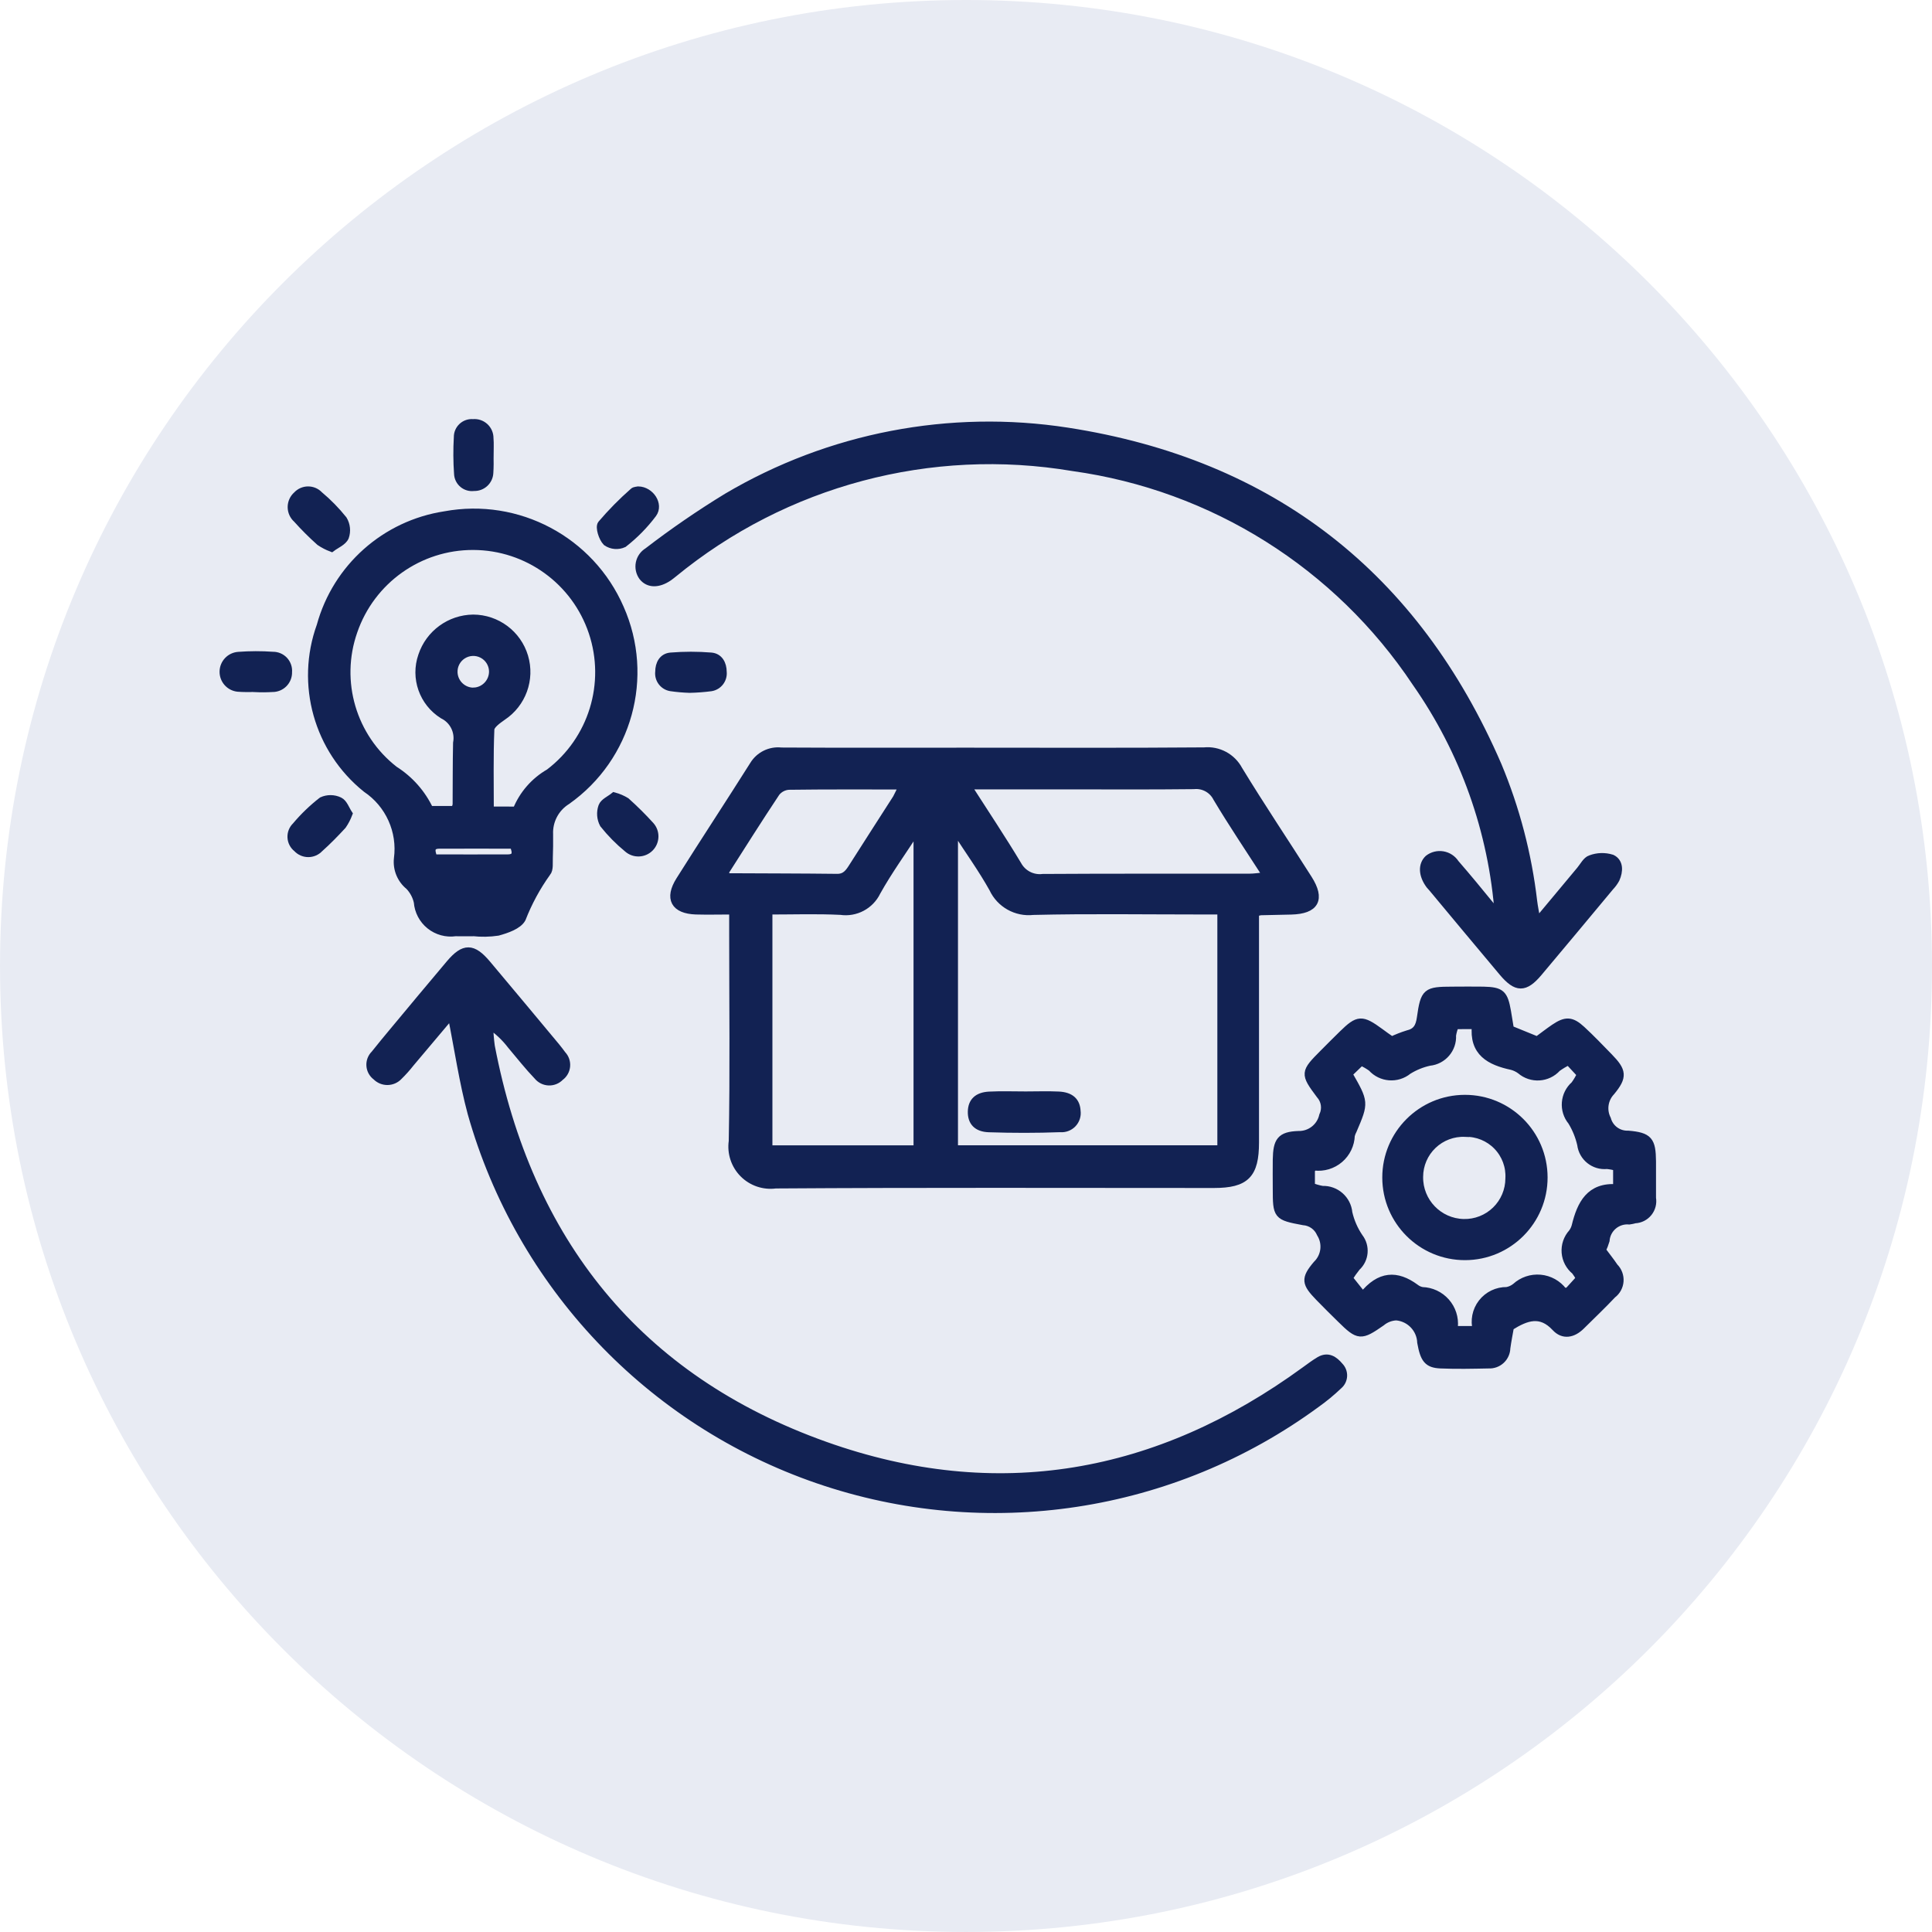
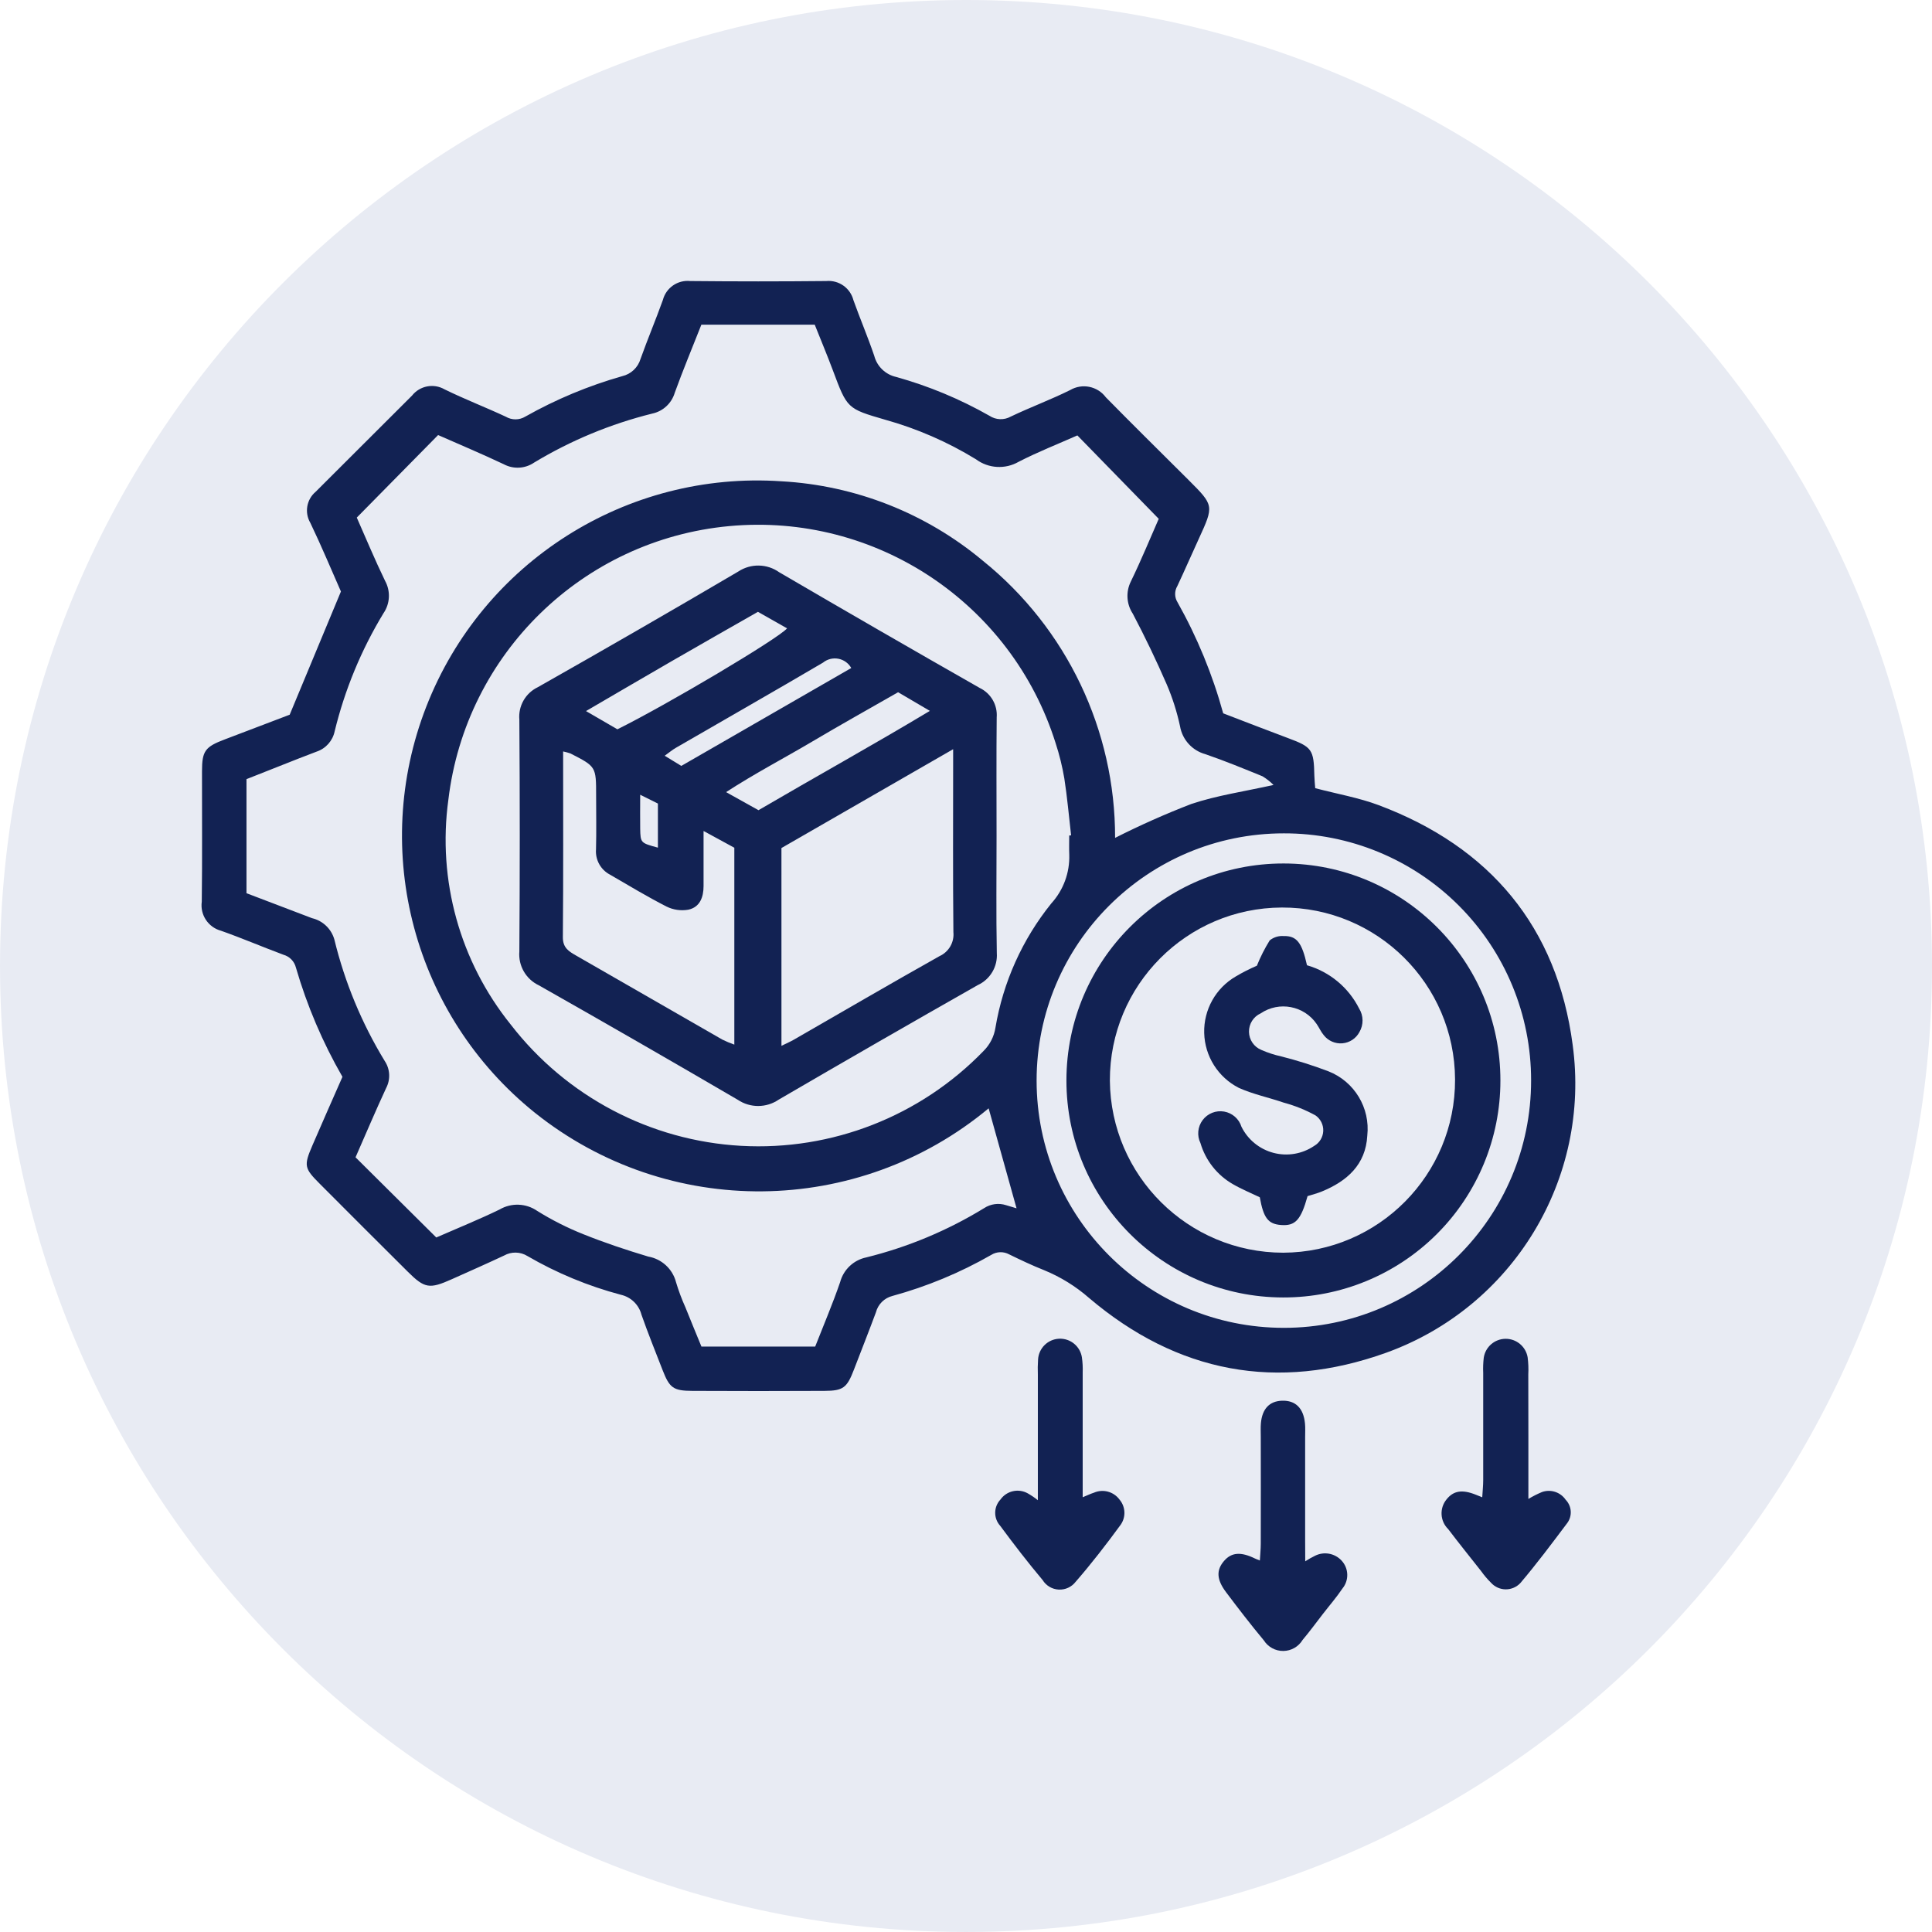
<svg xmlns="http://www.w3.org/2000/svg" width="123.885" height="123.885" viewBox="0 0 123.885 123.885">
-   <g id="Grupo_1178366" data-name="Grupo 1178366" transform="translate(-240.057 -5120.646)">
-     <g id="Grupo_1176949" data-name="Grupo 1176949" transform="translate(240.057 5120.646)">
-       <g id="Grupo_1176953" data-name="Grupo 1176953" transform="translate(0 0)">
-         <path id="Trazado_993120" data-name="Trazado 993120" d="M123.885,61.943A61.942,61.942,0,1,1,61.942,0a61.942,61.942,0,0,1,61.943,61.943" transform="translate(0 0)" fill="#e8ebf3" />
+   <g id="Grupo_1178371" data-name="Grupo 1178371" transform="translate(-251.057 -9040.486)">
+     <g id="Grupo_1178370" data-name="Grupo 1178370">
+       <g id="Grupo_1177095" data-name="Grupo 1177095" transform="translate(251.057 9040.486)">
+         <g id="Grupo_1176953" data-name="Grupo 1176953" transform="translate(0 0)">
+           <path id="Trazado_993120" data-name="Trazado 993120" d="M123.885,61.943A61.942,61.942,0,1,1,61.942,0a61.942,61.942,0,0,1,61.943,61.943" transform="translate(0 0)" fill="#e8ebf3" />
+         </g>
      </g>
-     </g>
-     <g id="Grupo_1177623" data-name="Grupo 1177623" transform="translate(-115.556 4785.324)">
-       <path id="Trazado_994332" data-name="Trazado 994332" d="M523.871,457.78v1.353q0,6.686,0,13.373c0,2.057-.6,2.669-2.638,2.67-9.369,0-18.739-.034-28.107.03a2.454,2.454,0,0,1-2.757-2.78c.084-4.415.028-8.832.028-13.249v-1.539c-.846,0-1.615.022-2.381,0-1.367-.047-1.77-.77-1.035-1.939,1.559-2.479,3.171-4.923,4.733-7.4a1.835,1.835,0,0,1,1.77-.867c3.962.023,7.925.01,11.887.01,5.077,0,10.154.023,15.23-.019a2.262,2.262,0,0,1,2.219,1.193c1.437,2.359,2.979,4.653,4.459,6.986.83,1.309.45,2-1.09,2.041-.659.018-1.318.028-1.977.044A2.876,2.876,0,0,0,523.871,457.78Zm-19.119-5.173-.184.061v20.269H521.7v-15.3H520.27c-3.544,0-7.09-.055-10.631.03a2.524,2.524,0,0,1-2.574-1.444C506.37,454.977,505.529,453.81,504.752,452.607Zm-12.083,5.033v15.3h9.549v-20.57c-.978,1.507-1.873,2.743-2.609,4.066a2.21,2.21,0,0,1-2.315,1.227C495.78,457.588,494.262,457.64,492.669,457.64Zm12.737-8.023c1.177,1.838,2.251,3.441,3.241,5.094a1.611,1.611,0,0,0,1.617.828c4.415-.028,8.831-.012,13.246-.018.31,0,.62-.052,1.113-.1-1.137-1.763-2.215-3.359-3.2-5.009a1.489,1.489,0,0,0-1.488-.811c-2.806.033-5.612.014-8.418.014Zm-15.618,5.676c.226.127.293.2.362.2,2.3.014,4.608.011,6.912.039.557.007.777-.339,1.027-.734.922-1.461,1.867-2.906,2.794-4.363a7.59,7.59,0,0,0,.379-.812c-2.534,0-4.918-.014-7.3.019a1.131,1.131,0,0,0-.806.424C492.02,451.771,490.929,453.509,489.789,455.293Z" transform="translate(-87.777 -63.927)" fill="#122253" stroke="#122253" stroke-width="0.5" />
-       <path id="Trazado_994333" data-name="Trazado 994333" d="M403.28,412.5c-.372,0-.743.007-1.115,0a2.124,2.124,0,0,1-2.419-1.945,2.147,2.147,0,0,0-.549-1.023,1.992,1.992,0,0,1-.727-1.758,4.664,4.664,0,0,0-2.024-4.492,9.33,9.33,0,0,1-2.929-10.438,9.8,9.8,0,0,1,7.974-7.094,10.222,10.222,0,0,1,11.229,5.968,10.1,10.1,0,0,1-3.407,12.344,2.41,2.41,0,0,0-1.134,2.161c.006.5,0,.991-.018,1.486-.015.328.047.763-.134.961a13.421,13.421,0,0,0-1.6,2.951c-.238.439-.979.688-1.542.844a6.183,6.183,0,0,1-1.6.029Zm2.8-7.814a4.878,4.878,0,0,1,2.1-2.42,8.092,8.092,0,1,0-12.549-9.071,7.944,7.944,0,0,0,2.619,8.892,6.1,6.1,0,0,1,2.26,2.561h1.615a1.465,1.465,0,0,0,.11-.329c.011-1.321,0-2.641.029-3.961a1.655,1.655,0,0,0-.9-1.8,3.221,3.221,0,0,1-1.336-3.792,3.492,3.492,0,0,1,3.275-2.392,3.43,3.43,0,0,1,1.879,6.293c-.307.217-.757.531-.77.817-.072,1.713-.036,3.431-.036,5.2Zm-.2,2.2c-1.548,0-3.145-.007-4.741,0-.531,0-.609.307-.366.866,1.547,0,3.145.008,4.743,0C406.043,407.751,406.136,407.454,405.885,406.889Zm-2.522-9.829a1.284,1.284,0,0,0,1.211-1.317,1.26,1.26,0,1,0-2.518.1A1.277,1.277,0,0,0,403.364,397.06Z" transform="translate(-17.349 -17.394)" fill="#122253" stroke="#122253" stroke-width="0.5" />
-       <path id="Trazado_994334" data-name="Trazado 994334" d="M535.14,394.923c1.048-1.257,1.915-2.3,2.785-3.339.212-.253.395-.63.663-.712a2.083,2.083,0,0,1,1.361-.038c.5.238.471.822.252,1.314a2.275,2.275,0,0,1-.364.5c-1.533,1.838-3.059,3.681-4.6,5.507-.873,1.031-1.4,1.023-2.282-.021-1.516-1.8-3.015-3.609-4.522-5.415-.053-.063-.115-.119-.164-.185-.47-.634-.5-1.286-.086-1.677a1.189,1.189,0,0,1,1.726.293c.783.9,1.544,1.828,2.3,2.755.155.19.244.433.479.551a29.717,29.717,0,0,0-5.3-14.9A31.641,31.641,0,0,0,505.4,365.747a32.011,32.011,0,0,0-25.641,6.827c-.1.077-.192.157-.294.226-.666.451-1.289.44-1.661-.026a1.121,1.121,0,0,1,.325-1.621,57.19,57.19,0,0,1,5.089-3.495,32.986,32.986,0,0,1,21.823-4.2c13.077,2.024,22.319,9.224,27.592,21.411a32.327,32.327,0,0,1,2.276,8.7C534.954,393.94,535.031,394.3,535.14,394.923Z" transform="translate(-80.979 -0.466)" fill="#122253" stroke="#122253" stroke-width="0.5" />
-       <path id="Trazado_994335" data-name="Trazado 994335" d="M413.152,503.273c-.939,1.115-1.784,2.121-2.633,3.124a8.426,8.426,0,0,1-.741.828,1,1,0,0,1-1.448.022.938.938,0,0,1-.1-1.426c.41-.517.831-1.025,1.254-1.532,1.188-1.425,2.372-2.854,3.571-4.27.909-1.073,1.462-1.067,2.383.026,1.488,1.766,2.962,3.543,4.441,5.316.132.158.253.326.377.49a.952.952,0,0,1-.131,1.427.965.965,0,0,1-1.441-.055c-.6-.625-1.133-1.308-1.692-1.968a5.922,5.922,0,0,0-1.413-1.328,11.86,11.86,0,0,0,.105,1.373c2.395,12.512,9.4,21.33,21.436,25.615,11,3.915,21.345,2.067,30.778-4.819.3-.218.6-.443.914-.631.543-.321.948-.037,1.286.366a.837.837,0,0,1-.057,1.226,12.861,12.861,0,0,1-1.427,1.178,34.86,34.86,0,0,1-54.173-18.629C413.9,507.6,413.6,505.515,413.152,503.273Z" transform="translate(-28.593 -102.9)" fill="#122253" stroke="#122253" stroke-width="0.5" />
-       <path id="Trazado_994336" data-name="Trazado 994336" d="M649.993,512.559a7.712,7.712,0,0,1,1.02-.4c.575-.133.762-.477.842-1.044.238-1.684.349-1.753,2.041-1.757.66,0,1.32-.013,1.979,0,1.132.028,1.318.2,1.519,1.347.064.363.12.728.188,1.142l1.744.711c.366-.267.719-.546,1.093-.8.742-.5,1.1-.485,1.756.119.605.559,1.175,1.156,1.751,1.747.87.893.933,1.253.139,2.215a1.548,1.548,0,0,0-.261,1.769,1.341,1.341,0,0,0,1.347.984c1.33.113,1.526.381,1.54,1.722.008.783-.008,1.567,0,2.351a1.17,1.17,0,0,1-1.1,1.368,2.756,2.756,0,0,1-.362.076,1.391,1.391,0,0,0-1.516,1.282,4.2,4.2,0,0,1-.239.619c.263.355.545.705.795,1.077a1.166,1.166,0,0,1-.124,1.761c-.649.69-1.339,1.342-2.012,2.01-.517.512-1.138.644-1.639.1-.947-1.018-1.866-.7-2.91-.042-.069.4-.167.879-.233,1.362a1.087,1.087,0,0,1-1.144,1.062c-1.03.021-2.063.044-3.092,0-.818-.039-1.043-.348-1.236-1.414a1.742,1.742,0,0,0-1.585-1.667,1.591,1.591,0,0,0-.962.369c-1.319.919-1.454.92-2.6-.211-.469-.464-.942-.923-1.4-1.4-.856-.886-.93-1.165-.142-2.094a1.589,1.589,0,0,0,.243-1.984,1.3,1.3,0,0,0-1.106-.785c-1.7-.315-1.708-.36-1.711-2.1,0-.619-.009-1.237,0-1.856.022-1.191.245-1.544,1.4-1.584a1.58,1.58,0,0,0,1.575-1.232,1.221,1.221,0,0,0-.2-1.346c-1.021-1.366-1-1.423.228-2.656.407-.409.814-.819,1.227-1.222,1.006-.982,1.223-.991,2.407-.126C649.485,512.212,649.725,512.372,649.993,512.559Zm4.063-.974a2.759,2.759,0,0,0-.187.646,1.615,1.615,0,0,1-1.453,1.7,4.305,4.305,0,0,0-1.366.554,1.7,1.7,0,0,1-2.346-.182,3.865,3.865,0,0,0-.674-.387l-.812.783c1.052,1.832,1.052,1.832.294,3.606a1.556,1.556,0,0,0-.135.344,2.084,2.084,0,0,1-2.338,2c-.059,0-.12.1-.22.187v1.09a3.79,3.79,0,0,0,.724.209,1.622,1.622,0,0,1,1.677,1.475,4.635,4.635,0,0,0,.689,1.576,1.413,1.413,0,0,1-.162,1.9,7.306,7.306,0,0,0-.507.715l.9,1.131c1.091-1.366,2.187-1.372,3.359-.517a.988.988,0,0,0,.445.206,2.108,2.108,0,0,1,2.042,2.308c0,.065.093.126.143.191h1.313a1.976,1.976,0,0,1,1.938-2.5,1.263,1.263,0,0,0,.559-.255,2.068,2.068,0,0,1,3.049.276c.041.041.152.013.315.021l.761-.837a2.923,2.923,0,0,0-.305-.491,1.68,1.68,0,0,1-.193-2.433,1.266,1.266,0,0,0,.215-.442c.342-1.406.917-2.565,2.659-2.432v-1.351a3.418,3.418,0,0,0-.645-.125,1.515,1.515,0,0,1-1.659-1.324,4.969,4.969,0,0,0-.6-1.478,1.681,1.681,0,0,1,.186-2.339,3.915,3.915,0,0,0,.4-.681l-.786-.846a4.886,4.886,0,0,0-.735.437,1.683,1.683,0,0,1-2.35.146,1.637,1.637,0,0,0-.554-.266c-1.4-.3-2.507-.869-2.308-2.622Z" transform="translate(-205.14 -110.52)" fill="#122253" stroke="#122253" stroke-width="0.5" />
-       <path id="Trazado_994337" data-name="Trazado 994337" d="M371.97,424.643a8.757,8.757,0,0,1-1.1-.009,1.033,1.033,0,0,1,.032-2.058,15.307,15.307,0,0,1,2.209-.005.97.97,0,0,1,.979,1.052,1,1,0,0,1-1.012,1.029,10.265,10.265,0,0,1-1.1.007Z" transform="translate(0 -45.206)" fill="#122253" stroke="#122253" stroke-width="0.5" />
-       <path id="Trazado_994338" data-name="Trazado 994338" d="M391.183,460.746a3.559,3.559,0,0,1-.387.739c-.473.511-.959,1.013-1.479,1.475a.981.981,0,0,1-1.438-.007.943.943,0,0,1-.073-1.425,11.11,11.11,0,0,1,1.676-1.615,1.316,1.316,0,0,1,1.113.011C390.865,460.05,391,460.47,391.183,460.746Z" transform="translate(-13.22 -73.238)" fill="#122253" stroke="#122253" stroke-width="0.5" />
-       <path id="Trazado_994339" data-name="Trazado 994339" d="M484.689,424.811a10.781,10.781,0,0,1-1.212-.106.9.9,0,0,1-.749-.991c0-.515.236-.945.747-.987a15.975,15.975,0,0,1,2.585,0c.515.041.751.486.752.988a.906.906,0,0,1-.754.992A12.652,12.652,0,0,1,484.689,424.811Z" transform="translate(-84.851 -45.312)" fill="#122253" stroke="#122253" stroke-width="0.5" />
-       <path id="Trazado_994340" data-name="Trazado 994340" d="M390.135,383.566a3.641,3.641,0,0,1-.75-.389,18.768,18.768,0,0,1-1.471-1.469,1.012,1.012,0,0,1,0-1.519.977.977,0,0,1,1.431-.008,11.137,11.137,0,0,1,1.538,1.57,1.317,1.317,0,0,1,.117,1.112C390.869,383.17,390.427,383.344,390.135,383.566Z" transform="translate(-13.262 -13.111)" fill="#122253" stroke="#122253" stroke-width="0.5" />
-       <path id="Trazado_994341" data-name="Trazado 994341" d="M470.025,379.872c.765.016,1.359.906.93,1.5a10.131,10.131,0,0,1-1.881,1.916,1.113,1.113,0,0,1-1.088-.094c-.258-.259-.479-.955-.323-1.155a20.42,20.42,0,0,1,2.047-2.077C469.786,379.886,469.941,379.893,470.025,379.872Z" transform="translate(-73.478 -13.11)" fill="#122253" stroke="#122253" stroke-width="0.5" />
-       <path id="Trazado_994342" data-name="Trazado 994342" d="M468.531,459.088a2.923,2.923,0,0,1,.764.329,21.168,21.168,0,0,1,1.562,1.55,1.038,1.038,0,0,1-1.46,1.471,10.436,10.436,0,0,1-1.543-1.564,1.4,1.4,0,0,1-.085-1.129C467.868,459.466,468.274,459.3,468.531,459.088Z" transform="translate(-73.538 -72.707)" fill="#122253" stroke="#122253" stroke-width="0.5" />
-       <path id="Trazado_994343" data-name="Trazado 994343" d="M432.533,364.529a9.8,9.8,0,0,1-.008,1.113.959.959,0,0,1-.994.913.9.9,0,0,1-1.025-.854,18.176,18.176,0,0,1-.014-2.345.9.9,0,0,1,.979-.909.969.969,0,0,1,1.064.97c.033.369.006.742.006,1.113Z" transform="translate(-45.528)" fill="#122253" stroke="#122253" stroke-width="0.5" />
-       <path id="Trazado_994344" data-name="Trazado 994344" d="M567.13,536.485c.7,0,1.4-.027,2.1.006.766.036,1.132.378,1.164,1a.977.977,0,0,1-1.059,1.106c-1.522.057-3.05.056-4.573.005-.773-.026-1.11-.431-1.1-1.065s.363-1,1.118-1.042C565.562,536.455,566.347,536.486,567.13,536.485Z" transform="translate(-145.74 -130.927)" fill="#122253" stroke="#122253" stroke-width="0.5" />
-       <path id="Trazado_994345" data-name="Trazado 994345" d="M675.891,537.394a5.05,5.05,0,1,1,.017,10.1,5.05,5.05,0,1,1-.017-10.1Zm.026,2.194a2.822,2.822,0,0,0-2.948,2.813,2.912,2.912,0,0,0,2.846,2.955,2.858,2.858,0,0,0,2.928-2.849A2.762,2.762,0,0,0,675.917,539.587Z" transform="translate(-226.351 -131.618)" fill="#122253" stroke="#122253" stroke-width="0.5" />
+       <g id="Grupo_1177656" data-name="Grupo 1177656" transform="translate(-191.859 8678.497)">
+         <path id="Trazado_994376" data-name="Trazado 994376" d="M521.351,407.73c1.413.541,2.782,1.076,4.159,1.589,1.537.572,1.651.725,1.686,2.41.006.279.038.557.055.8,1.4.369,2.783.607,4.07,1.089,7.143,2.68,11.446,7.818,12.439,15.375a18.35,18.35,0,0,1-11.97,19.741c-6.974,2.5-13.375,1.291-19.035-3.511a10.312,10.312,0,0,0-2.894-1.789c-.759-.3-1.5-.653-2.235-1.011a1.139,1.139,0,0,0-1.158.039,27.175,27.175,0,0,1-6.328,2.627,1.463,1.463,0,0,0-1.059,1.055c-.456,1.227-.937,2.444-1.407,3.666-.448,1.165-.684,1.36-1.884,1.366q-4.239.021-8.479,0c-1.222-.005-1.462-.188-1.907-1.331-.459-1.181-.935-2.358-1.355-3.553a1.765,1.765,0,0,0-1.32-1.279,24.326,24.326,0,0,1-5.99-2.482,1.475,1.475,0,0,0-1.5-.033c-1.11.522-2.233,1.016-3.353,1.518-1.429.641-1.74.594-2.817-.477q-2.832-2.815-5.65-5.644c-1-1-1.029-1.162-.467-2.468.629-1.462,1.277-2.916,1.923-4.388a31.915,31.915,0,0,1-2.984-7.006,1.139,1.139,0,0,0-.8-.823c-1.342-.5-2.658-1.064-4.006-1.54a1.689,1.689,0,0,1-1.231-1.861c.038-2.786.009-5.573.015-8.359,0-1.317.2-1.574,1.478-2.055,1.415-.534,2.828-1.075,4.145-1.577l3.285-7.9c-.594-1.345-1.237-2.891-1.961-4.4a1.57,1.57,0,0,1,.346-2q3.087-3.08,6.173-6.161a1.626,1.626,0,0,1,2.09-.4c1.284.63,2.624,1.146,3.921,1.751a1.222,1.222,0,0,0,1.258-.007,28.51,28.51,0,0,1,6.213-2.592,1.6,1.6,0,0,0,1.17-1.1c.454-1.271.979-2.516,1.435-3.786a1.638,1.638,0,0,1,1.753-1.213q4.362.044,8.725,0a1.643,1.643,0,0,1,1.742,1.233c.427,1.193.926,2.362,1.333,3.562a1.871,1.871,0,0,0,1.4,1.354,26.484,26.484,0,0,1,5.989,2.492,1.315,1.315,0,0,0,1.366.05c1.255-.6,2.565-1.082,3.807-1.7a1.752,1.752,0,0,1,2.289.465c1.692,1.724,3.415,3.418,5.125,5.124l.174.173c1.643,1.643,1.64,1.642.653,3.793-.46,1-.9,2.017-1.37,3.016a.994.994,0,0,0,.011,1.031A31.648,31.648,0,0,1,521.351,407.73ZM487.89,382.808c-.583,1.478-1.179,2.91-1.707,4.366a1.922,1.922,0,0,1-1.446,1.336,27.518,27.518,0,0,0-7.564,3.136,1.88,1.88,0,0,1-1.957.11c-1.4-.663-2.829-1.262-4.207-1.87l-5.215,5.292c.575,1.3,1.156,2.7,1.813,4.055a1.98,1.98,0,0,1-.1,2.077,26.847,26.847,0,0,0-3.13,7.566,1.753,1.753,0,0,1-1.163,1.311q-.574.216-1.145.44c-1.134.447-2.268.9-3.348,1.323v7.314l4.2,1.6a1.951,1.951,0,0,1,1.434,1.365,27.426,27.426,0,0,0,3.228,7.79,1.7,1.7,0,0,1,.094,1.738c-.67,1.444-1.291,2.912-1.963,4.442l5.177,5.141c1.446-.633,2.775-1.168,4.06-1.794a2.245,2.245,0,0,1,2.413.09,18.647,18.647,0,0,0,2.952,1.493c1.362.547,2.76,1.013,4.167,1.435a2.239,2.239,0,0,1,1.782,1.645,12.891,12.891,0,0,0,.6,1.607c.345.861.7,1.717,1.029,2.519h7.294c.546-1.394,1.124-2.747,1.6-4.134a2.2,2.2,0,0,1,1.679-1.584,26.787,26.787,0,0,0,7.553-3.158,1.641,1.641,0,0,1,1.41-.19c.249.078.5.152.67.2l-1.79-6.41a23.017,23.017,0,0,1-29.1.279,22.779,22.779,0,0,1,15.813-40.487,22.017,22.017,0,0,1,12.912,5.091,22.763,22.763,0,0,1,8.484,17.774,53.239,53.239,0,0,1,4.882-2.172c1.642-.55,3.385-.8,5.277-1.221a3.741,3.741,0,0,0-.707-.556c-1.211-.493-2.423-.992-3.659-1.417a2.251,2.251,0,0,1-1.629-1.792,14.621,14.621,0,0,0-.853-2.684q-1-2.3-2.173-4.529a2.069,2.069,0,0,1-.128-2.069c.676-1.392,1.264-2.828,1.788-4.018L512,389.909c-1.23.546-2.529,1.056-3.763,1.69a2.5,2.5,0,0,1-2.738-.158,22.93,22.93,0,0,0-5.83-2.54c-2.438-.708-2.43-.714-3.348-3.167-.369-.986-.777-1.958-1.162-2.926Zm23.587,32.756.121-.01c-.141-1.218-.246-2.441-.435-3.651a15.654,15.654,0,0,0-.557-2.259,20,20,0,0,0-38.94,3.629,18.885,18.885,0,0,0,4,14.414,20.076,20.076,0,0,0,30.32,1.691,2.68,2.68,0,0,0,.76-1.489,17.255,17.255,0,0,1,3.585-7.973,4.434,4.434,0,0,0,1.149-3.124C511.463,416.384,511.477,415.974,511.477,415.564Zm13.765-.138a15.854,15.854,0,1,0,15.852,15.842A15.82,15.82,0,0,0,525.242,415.426Z" transform="translate(0 0)" fill="#122253" />
+         <path id="Trazado_994377" data-name="Trazado 994377" d="M665.648,666.4c0-2.811,0-5.428,0-8.045a9.147,9.147,0,0,1,.014-.982,1.415,1.415,0,0,1,2.81-.135,5.441,5.441,0,0,1,.051.977q.006,3.315,0,6.629v1.367c.321-.132.515-.228.718-.291a1.362,1.362,0,0,1,1.644.441,1.319,1.319,0,0,1,.075,1.611c-.916,1.253-1.868,2.486-2.886,3.657a1.289,1.289,0,0,1-2.121-.11c-.947-1.125-1.845-2.294-2.72-3.477a1.244,1.244,0,0,1,.019-1.687,1.342,1.342,0,0,1,1.754-.391A5,5,0,0,1,665.648,666.4Z" transform="translate(-156.182 -208.214)" fill="#122253" />
+         <path id="Trazado_994378" data-name="Trazado 994378" d="M784.95,666.327a6.6,6.6,0,0,1,.877-.445,1.311,1.311,0,0,1,1.516.5,1.157,1.157,0,0,1,.109,1.477c-.981,1.306-1.961,2.618-3.017,3.862a1.278,1.278,0,0,1-1.876-.015,5.666,5.666,0,0,1-.634-.745c-.71-.9-1.427-1.791-2.117-2.7a1.412,1.412,0,0,1-.111-1.9c.445-.562,1-.655,1.866-.312l.428.171c.024-.4.061-.748.062-1.1.005-2.291,0-4.582,0-6.874a5.9,5.9,0,0,1,.036-.979,1.425,1.425,0,0,1,2.813-.025,6.086,6.086,0,0,1,.042,1.1C784.952,660.955,784.95,663.571,784.95,666.327Z" transform="translate(-244.03 -208.221)" fill="#122253" />
+         <path id="Trazado_994379" data-name="Trazado 994379" d="M726.74,682.52a5.862,5.862,0,0,1,.63-.357,1.437,1.437,0,0,1,1.691.3,1.361,1.361,0,0,1,.066,1.8c-.387.576-.844,1.1-1.271,1.653s-.837,1.112-1.284,1.644a1.461,1.461,0,0,1-2.486.03c-.837-1.005-1.637-2.044-2.423-3.09-.615-.818-.631-1.419-.132-2,.478-.558,1.078-.605,1.988-.159.072.035.149.061.311.127.022-.379.058-.727.059-1.074q.008-3.438,0-6.876c0-.286-.016-.575.009-.859.083-.923.555-1.414,1.359-1.438.859-.026,1.372.477,1.467,1.459.028.284.01.573.01.859q0,3.315,0,6.63Z" transform="translate(-200.129 -220.415)" fill="#122253" />
+         <path id="Trazado_994380" data-name="Trazado 994380" d="M569.317,471.614c0,2.5-.032,5,.016,7.494a2.1,2.1,0,0,1-1.22,2.059q-6.4,3.633-12.76,7.342a2.34,2.34,0,0,1-2.629.014q-6.356-3.713-12.76-7.342a2.2,2.2,0,0,1-1.247-2.17q.053-7.433,0-14.866a2.1,2.1,0,0,1,1.18-2.077q6.46-3.656,12.859-7.419a2.324,2.324,0,0,1,2.626.048q6.408,3.746,12.858,7.419A1.926,1.926,0,0,1,569.326,464C569.3,466.536,569.317,469.075,569.317,471.614Zm-13.793,13.449c.356-.175.575-.269.781-.387,3.116-1.792,6.22-3.605,9.354-5.365a1.526,1.526,0,0,0,.89-1.544c-.035-3.559-.016-7.118-.016-10.677v-1.048l-11.01,6.338Zm-14-18.877c0,4.056.018,7.983-.017,11.91-.006.689.392.916.863,1.186q4.681,2.685,9.357,5.378a7.089,7.089,0,0,0,.775.325V472.36l-1.973-1.074c0,1.333,0,2.433,0,3.532,0,.713-.235,1.357-.977,1.515a2.265,2.265,0,0,1-1.395-.2c-1.237-.631-2.428-1.353-3.631-2.049a1.68,1.68,0,0,1-.893-1.622c.03-1.145.007-2.292.007-3.439,0-1.863,0-1.864-1.63-2.7A3.357,3.357,0,0,0,541.529,466.186Zm3.48-1.42c3.173-1.571,10.308-5.807,10.88-6.473l-1.869-1.06c-1.88,1.076-3.692,2.1-5.5,3.147-1.788,1.032-3.568,2.077-5.524,3.217Zm18-2.377c-1.873,1.073-3.7,2.091-5.492,3.154s-3.667,2.036-5.539,3.251l2.078,1.159c3.647-2.133,7.275-4.141,10.99-6.368ZM560,460.836a1.206,1.206,0,0,0-1.812-.345c-3.132,1.842-6.29,3.642-9.435,5.462-.225.13-.427.3-.716.509l1.066.651Zm-13.534,8.126c0,.825-.011,1.5,0,2.177.019.913.027.913,1.136,1.216v-2.827Z" transform="translate(-62.499 -56.012)" fill="#122253" />
+         <path id="Trazado_994381" data-name="Trazado 994381" d="M695.191,559.848a13.914,13.914,0,1,1,13.933-13.9A13.9,13.9,0,0,1,695.191,559.848Zm.01-2.87a11.067,11.067,0,1,0-11.119-11.034A11.13,11.13,0,0,0,695.2,556.978Z" transform="translate(-169.998 -114.662)" fill="#122253" />
+         <path id="Trazado_994382" data-name="Trazado 994382" d="M722.954,552.822a5.42,5.42,0,0,1,3.34,2.768,1.466,1.466,0,0,1,.021,1.52,1.368,1.368,0,0,1-2.281.2c-.184-.215-.3-.49-.461-.723a2.591,2.591,0,0,0-3.587-.68,1.276,1.276,0,0,0,.041,2.344,6.812,6.812,0,0,0,1.272.415,27.453,27.453,0,0,1,3.027.955,3.966,3.966,0,0,1,2.495,4.126c-.1,1.863-1.3,2.921-2.922,3.585-.3.123-.616.2-.907.293-.431,1.543-.789,1.925-1.713,1.852-.817-.065-1.113-.45-1.35-1.777-.567-.273-1.17-.518-1.725-.841a4.5,4.5,0,0,1-2.081-2.636,1.419,1.419,0,1,1,2.631-1.042,3.2,3.2,0,0,0,4.659,1.226,1.158,1.158,0,0,0,.085-1.959,9.131,9.131,0,0,0-2.022-.813c-.961-.331-1.973-.538-2.895-.952a4.069,4.069,0,0,1-.188-7.146,11.774,11.774,0,0,1,1.348-.685,10.67,10.67,0,0,1,.822-1.624,1.27,1.27,0,0,1,.9-.278C722.293,550.929,722.632,551.366,722.954,552.822Z" transform="translate(-196.231 -128.938)" fill="#122253" />
+       </g>
    </g>
  </g>
</svg>
